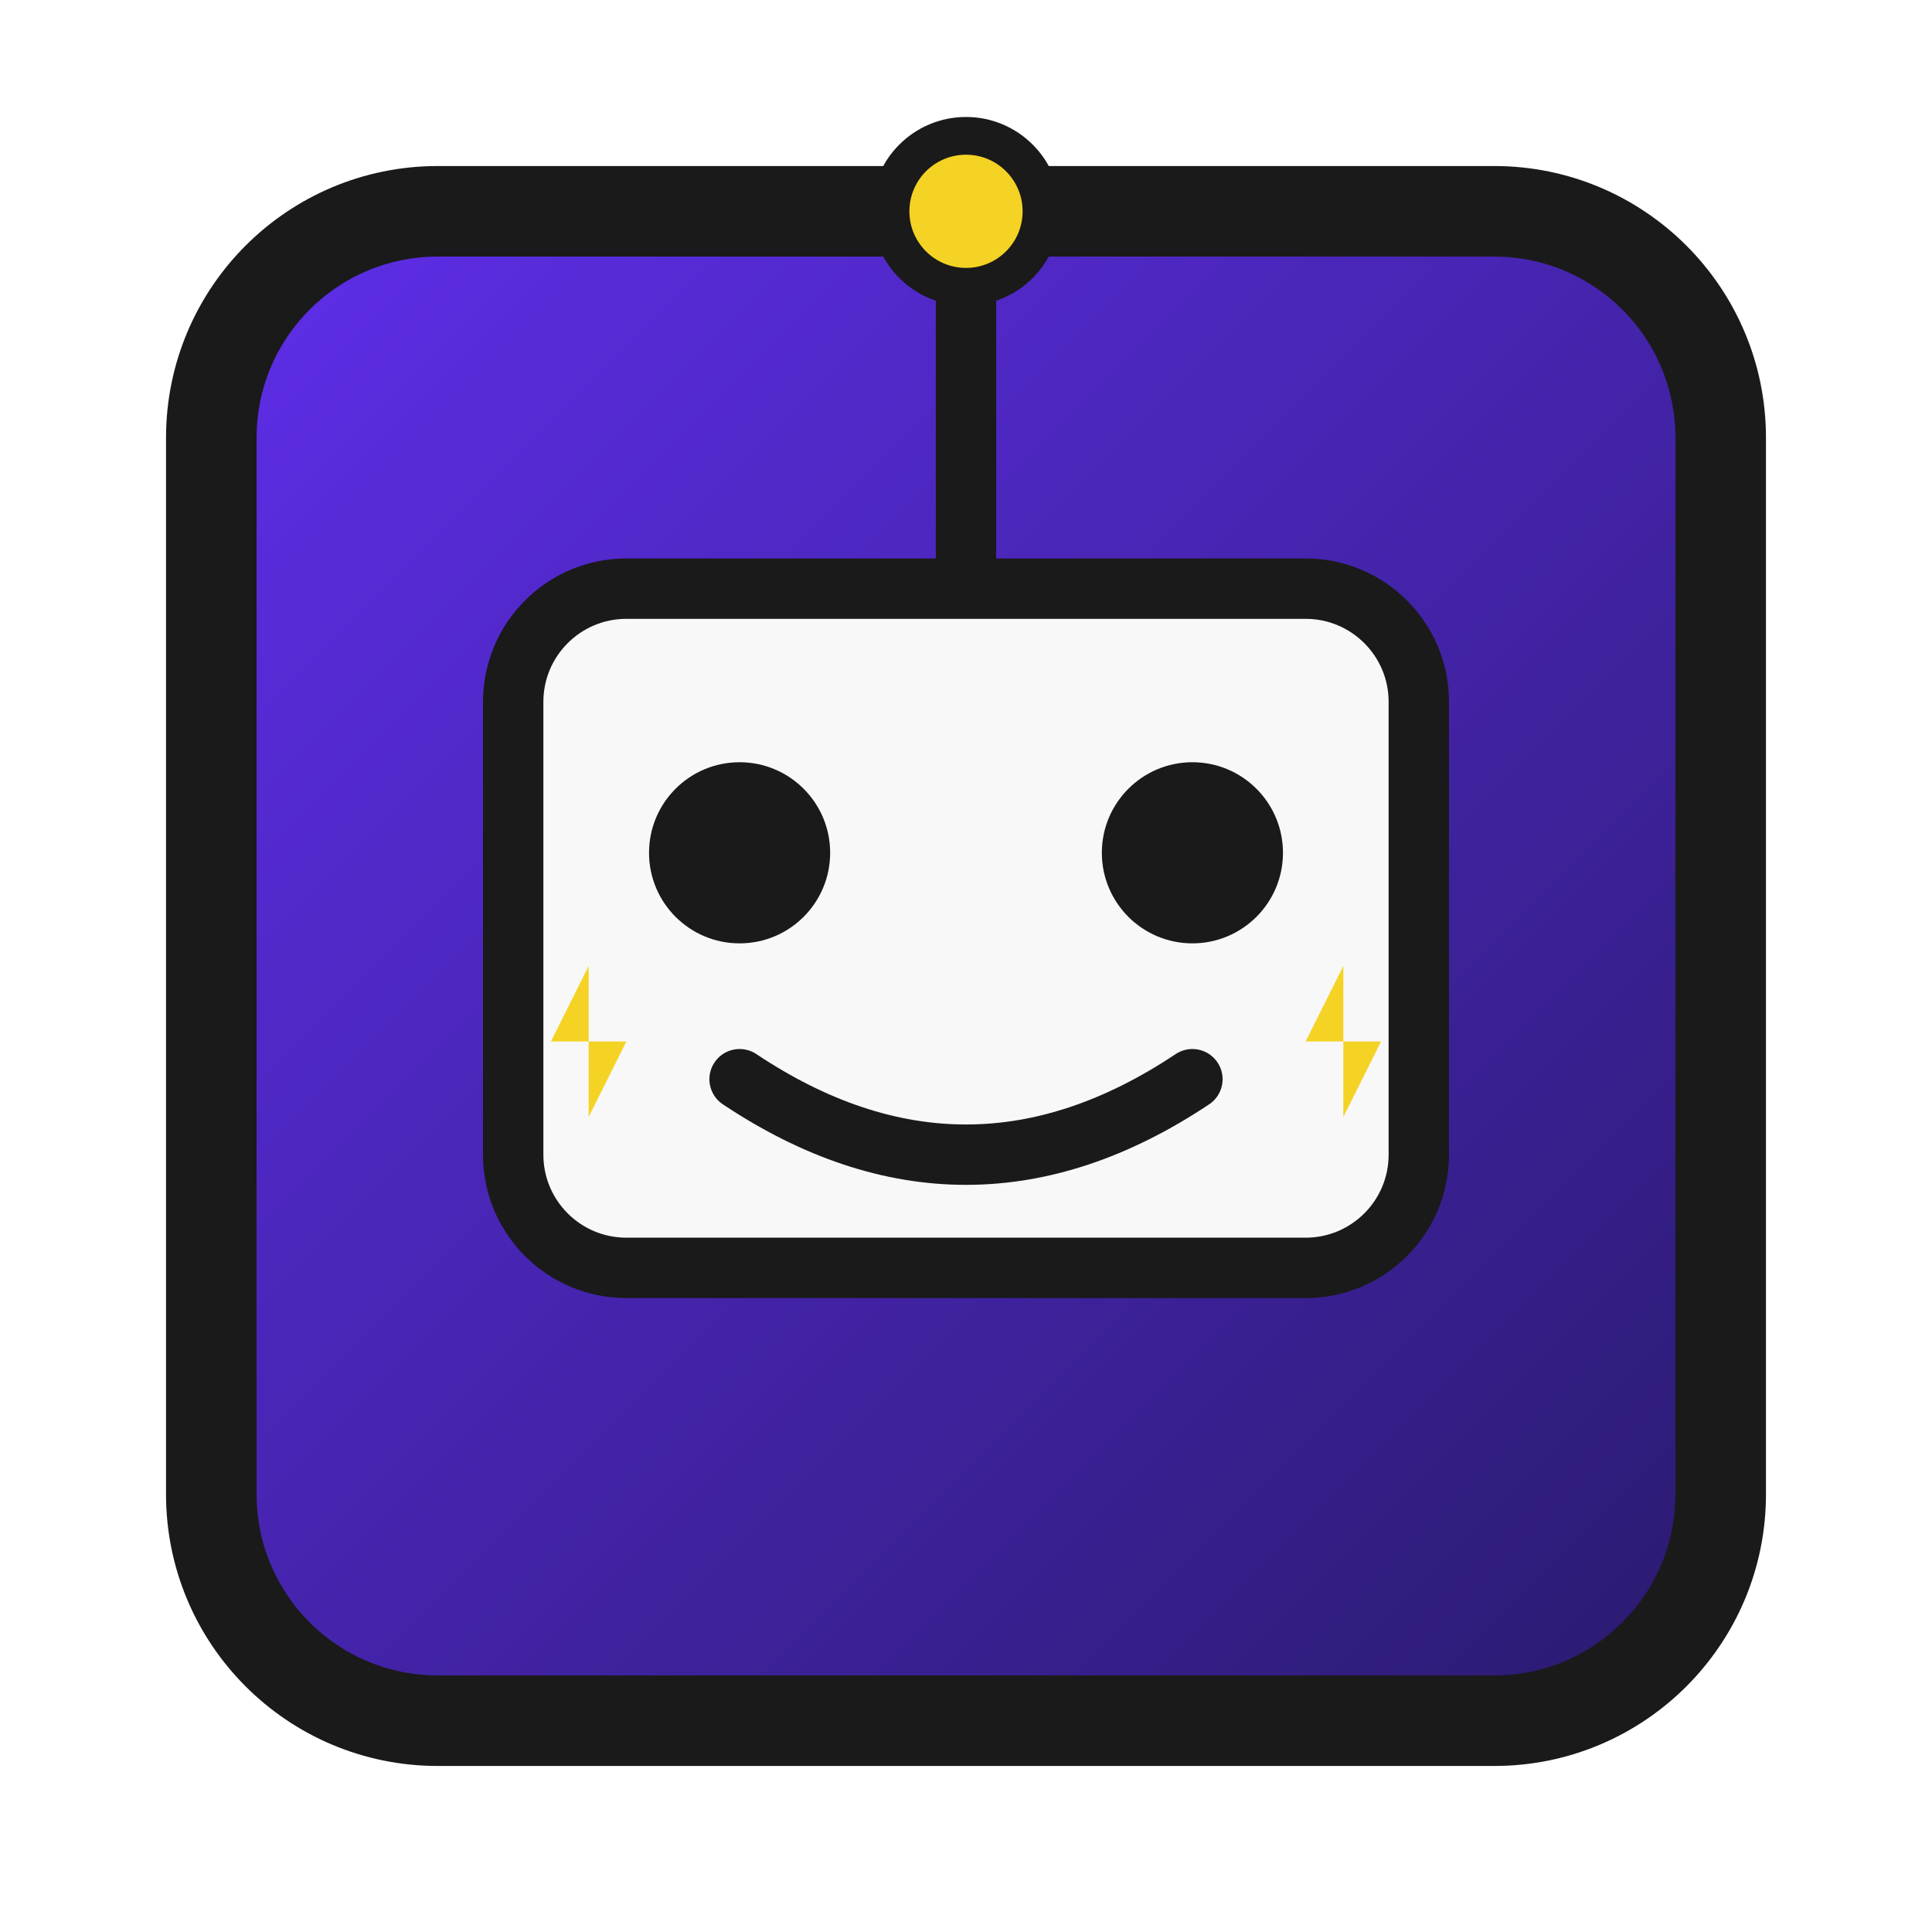
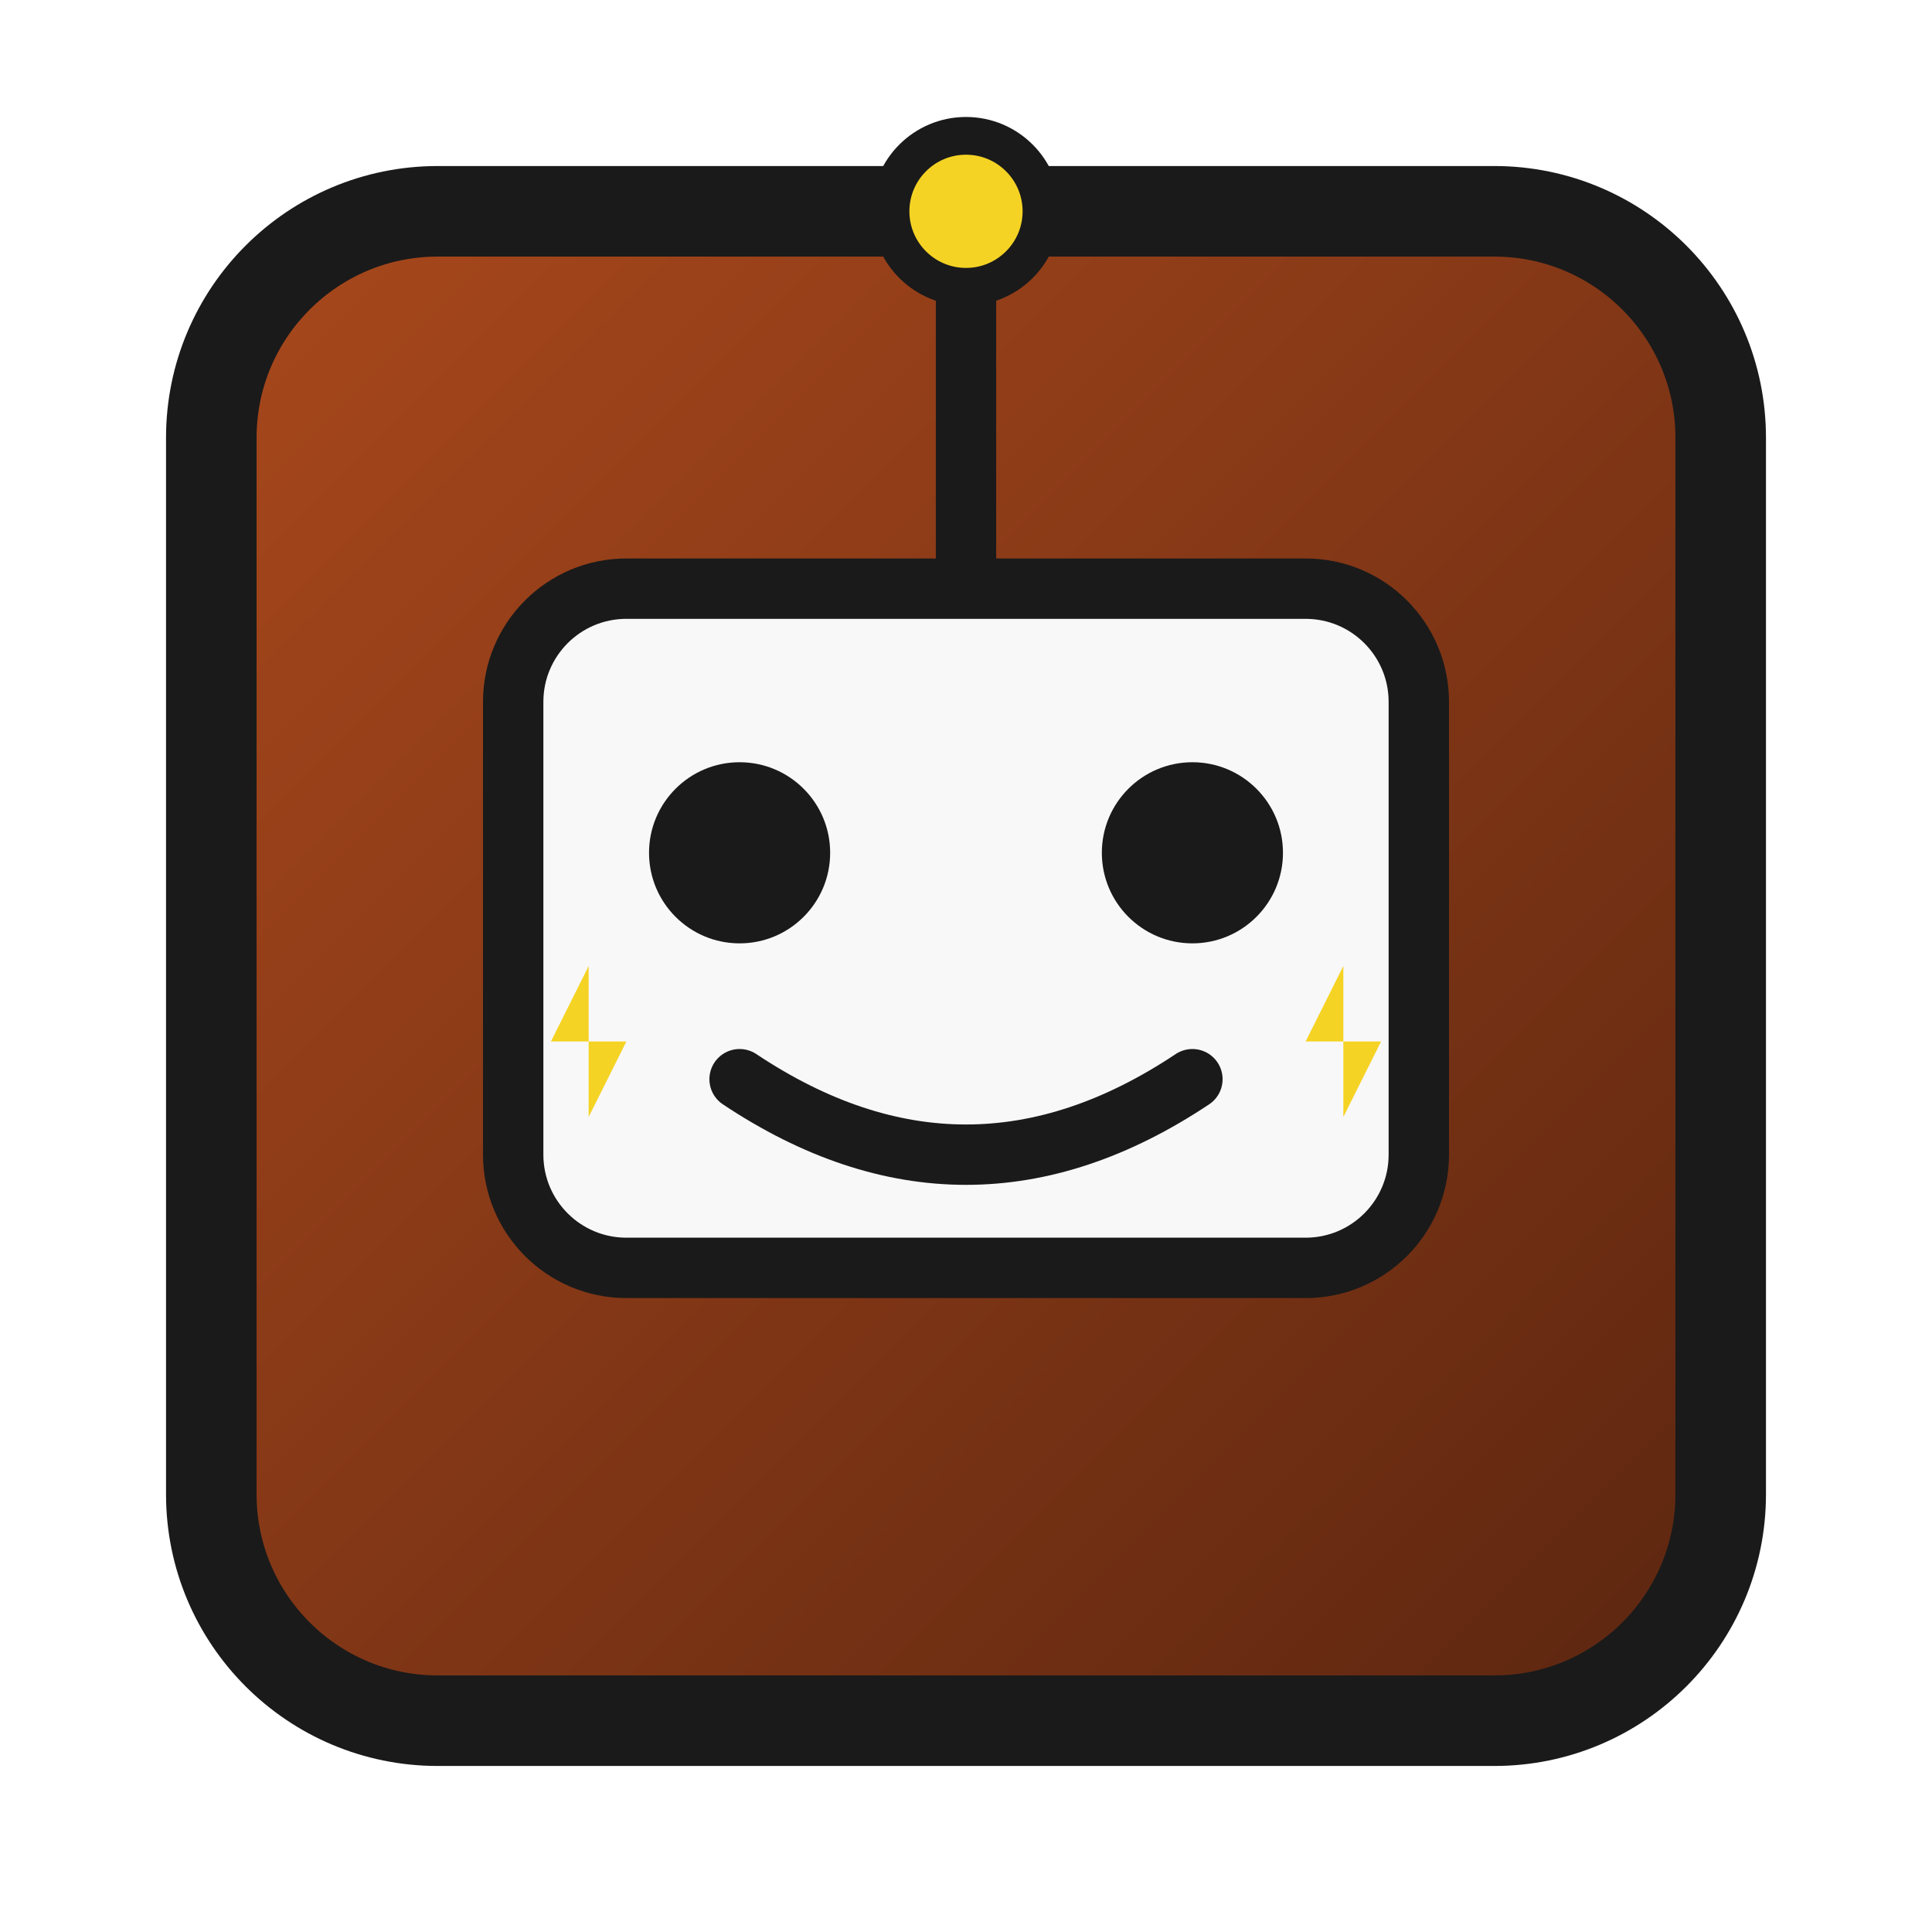
<svg xmlns="http://www.w3.org/2000/svg" viewBox="0 0 512 512">
  <defs>
    <linearGradient id="grad1" x1="0%" y1="0%" x2="100%" y2="100%">
-       <stop offset="0%" style="stop-color:#5F2EEA;stop-opacity:1" />
-       <stop offset="100%" style="stop-color:#2a1a6e;stop-opacity:1" />
+       <stop offset="0%" style="stop-color:#A9481C;stop-opacity:1" />
+       <stop offset="100%" style="stop-color:#5C2610;stop-opacity:1" />
    </linearGradient>
  </defs>
  <rect x="56" y="56" width="400" height="400" rx="60" fill="url(#grad1)" stroke="#1A1A1A" stroke-width="24" />
  <rect x="136" y="156" width="240" height="180" rx="30" fill="#F8F8F8" stroke="#1A1A1A" stroke-width="16" />
  <circle cx="196" cy="226" r="24" fill="#1A1A1A" />
  <circle cx="316" cy="226" r="24" fill="#1A1A1A" />
  <line x1="256" y1="56" x2="256" y2="156" stroke="#1A1A1A" stroke-width="16" />
  <circle cx="256" cy="56" r="20" fill="#F5D324" stroke="#1A1A1A" stroke-width="10" />
  <path d="M 196 286 Q 256 326 316 286" stroke="#1A1A1A" stroke-width="16" fill="none" stroke-linecap="round" />
  <path d="M 156 256 L 146 276 L 166 276 L 156 296" fill="#F5D324" stroke="none" />
  <path d="M 356 256 L 346 276 L 366 276 L 356 296" fill="#F5D324" stroke="none" />
</svg>
